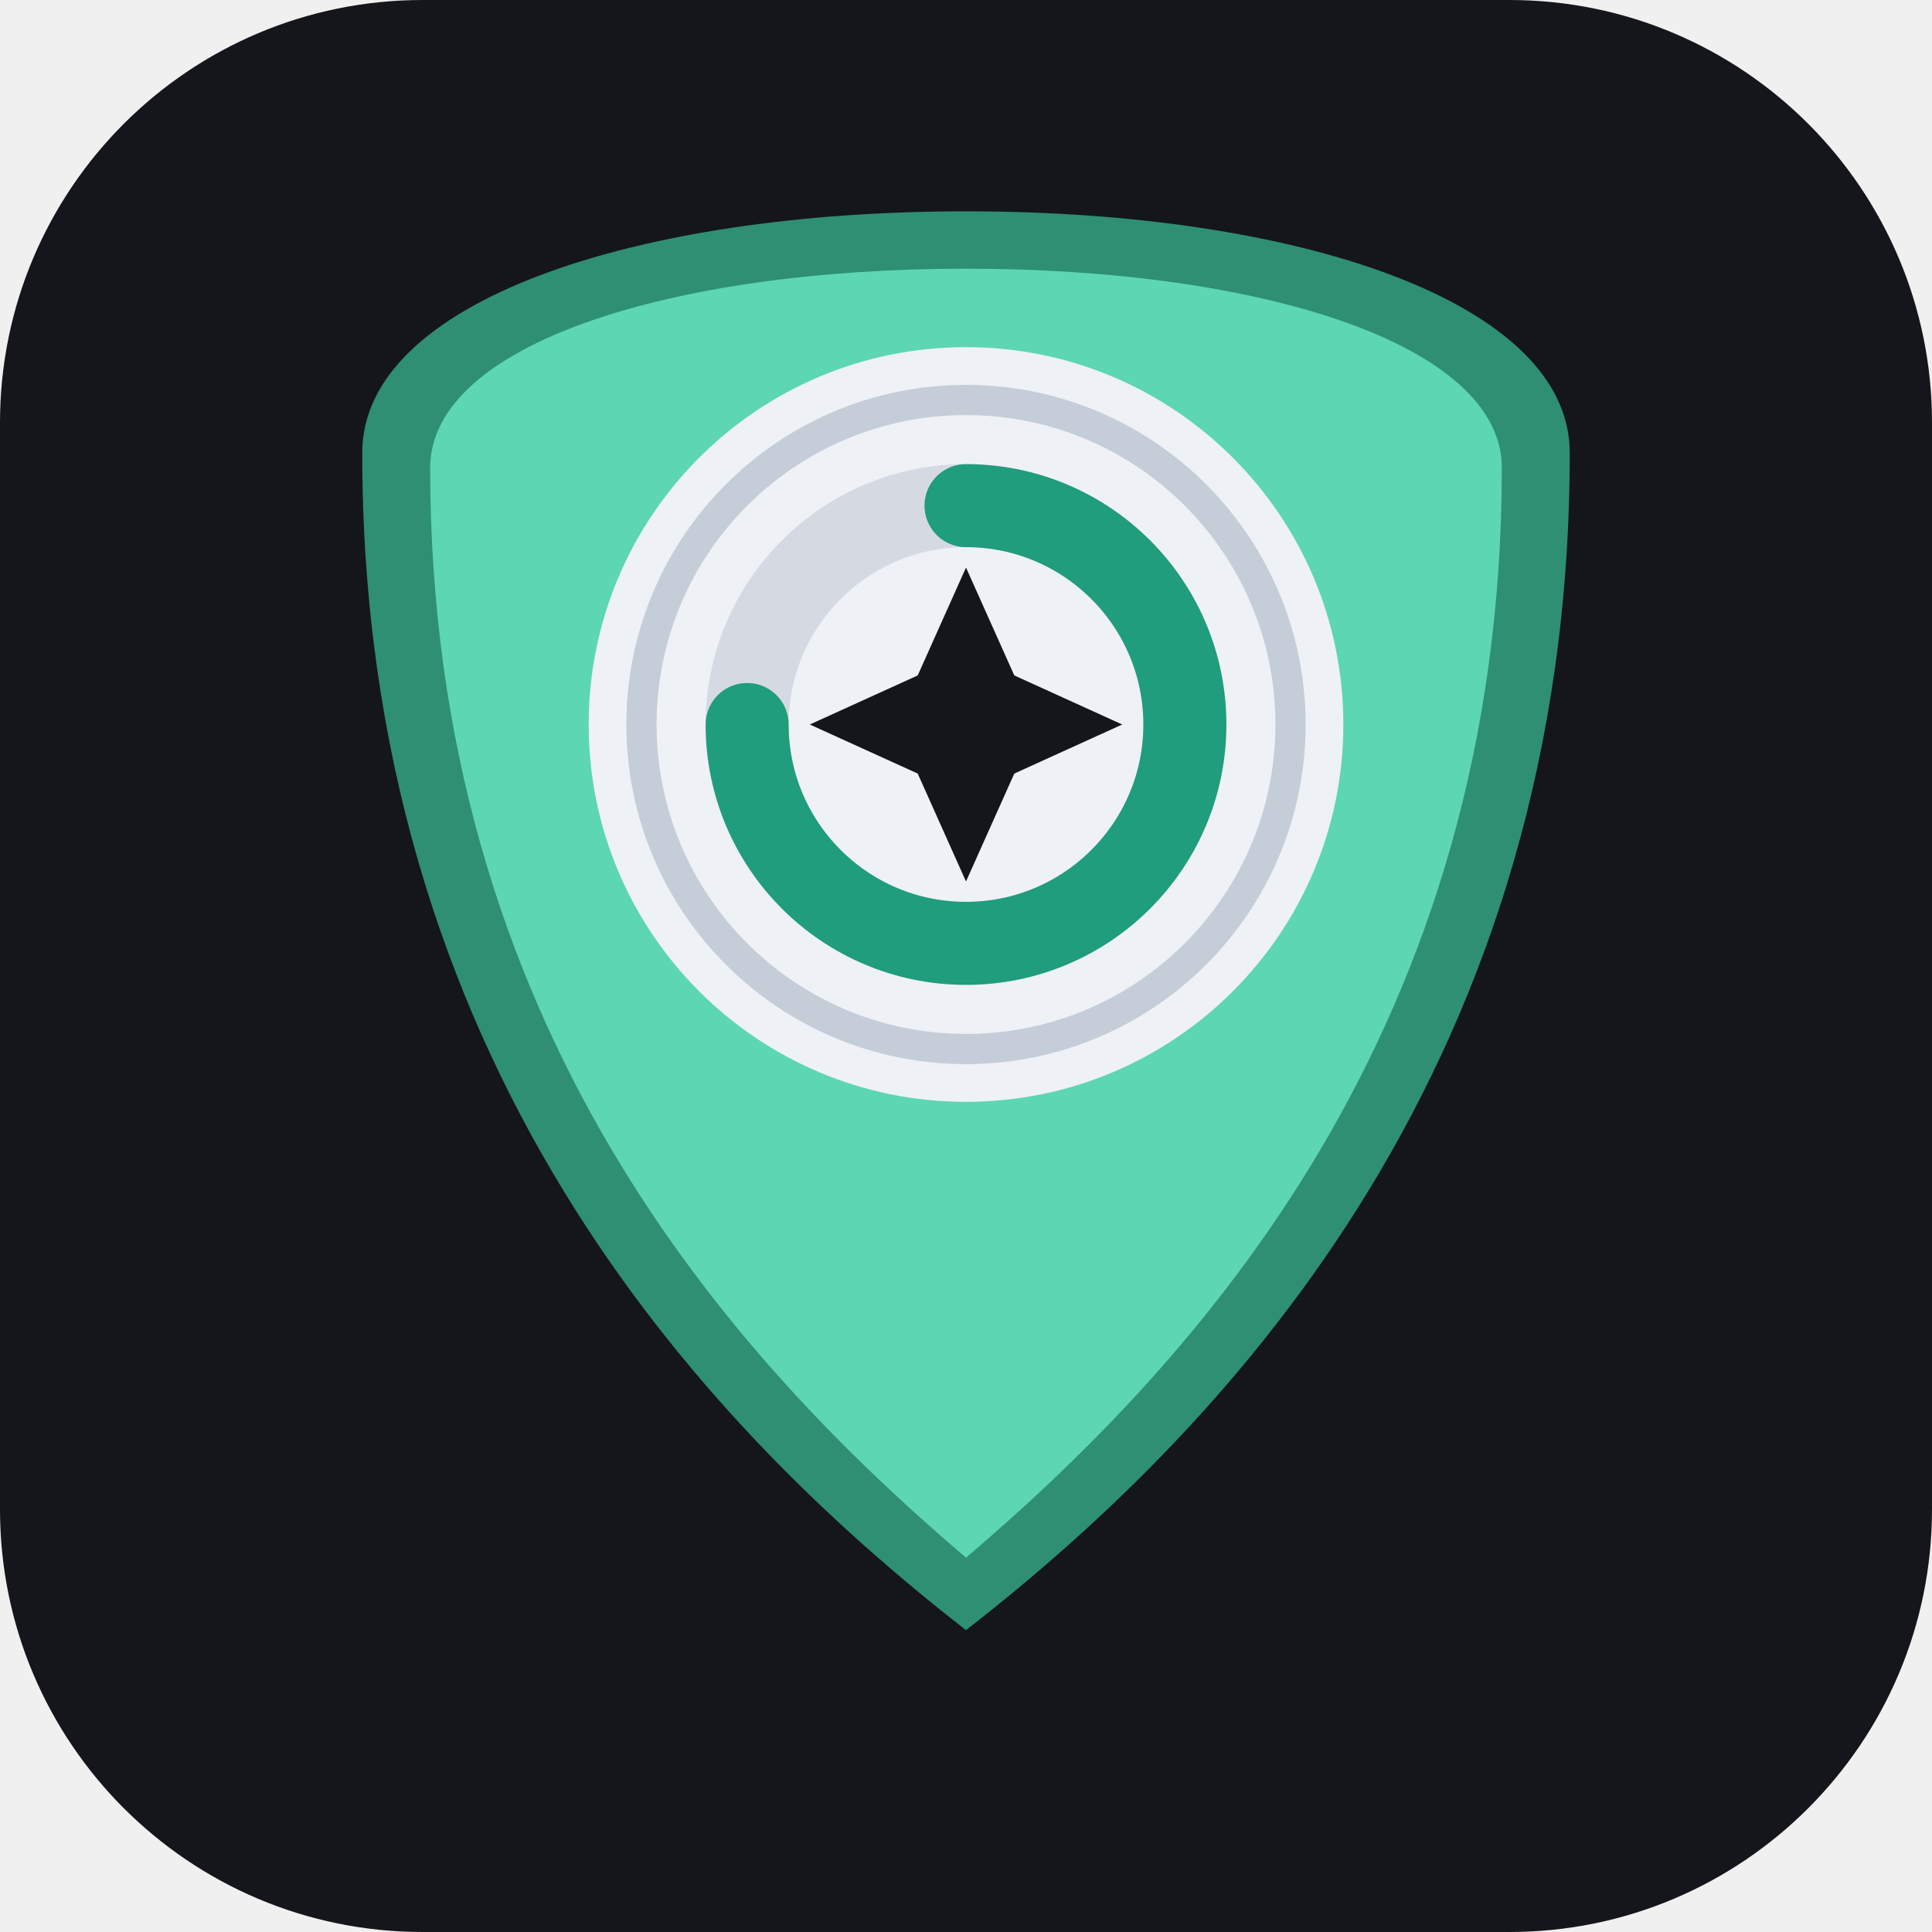
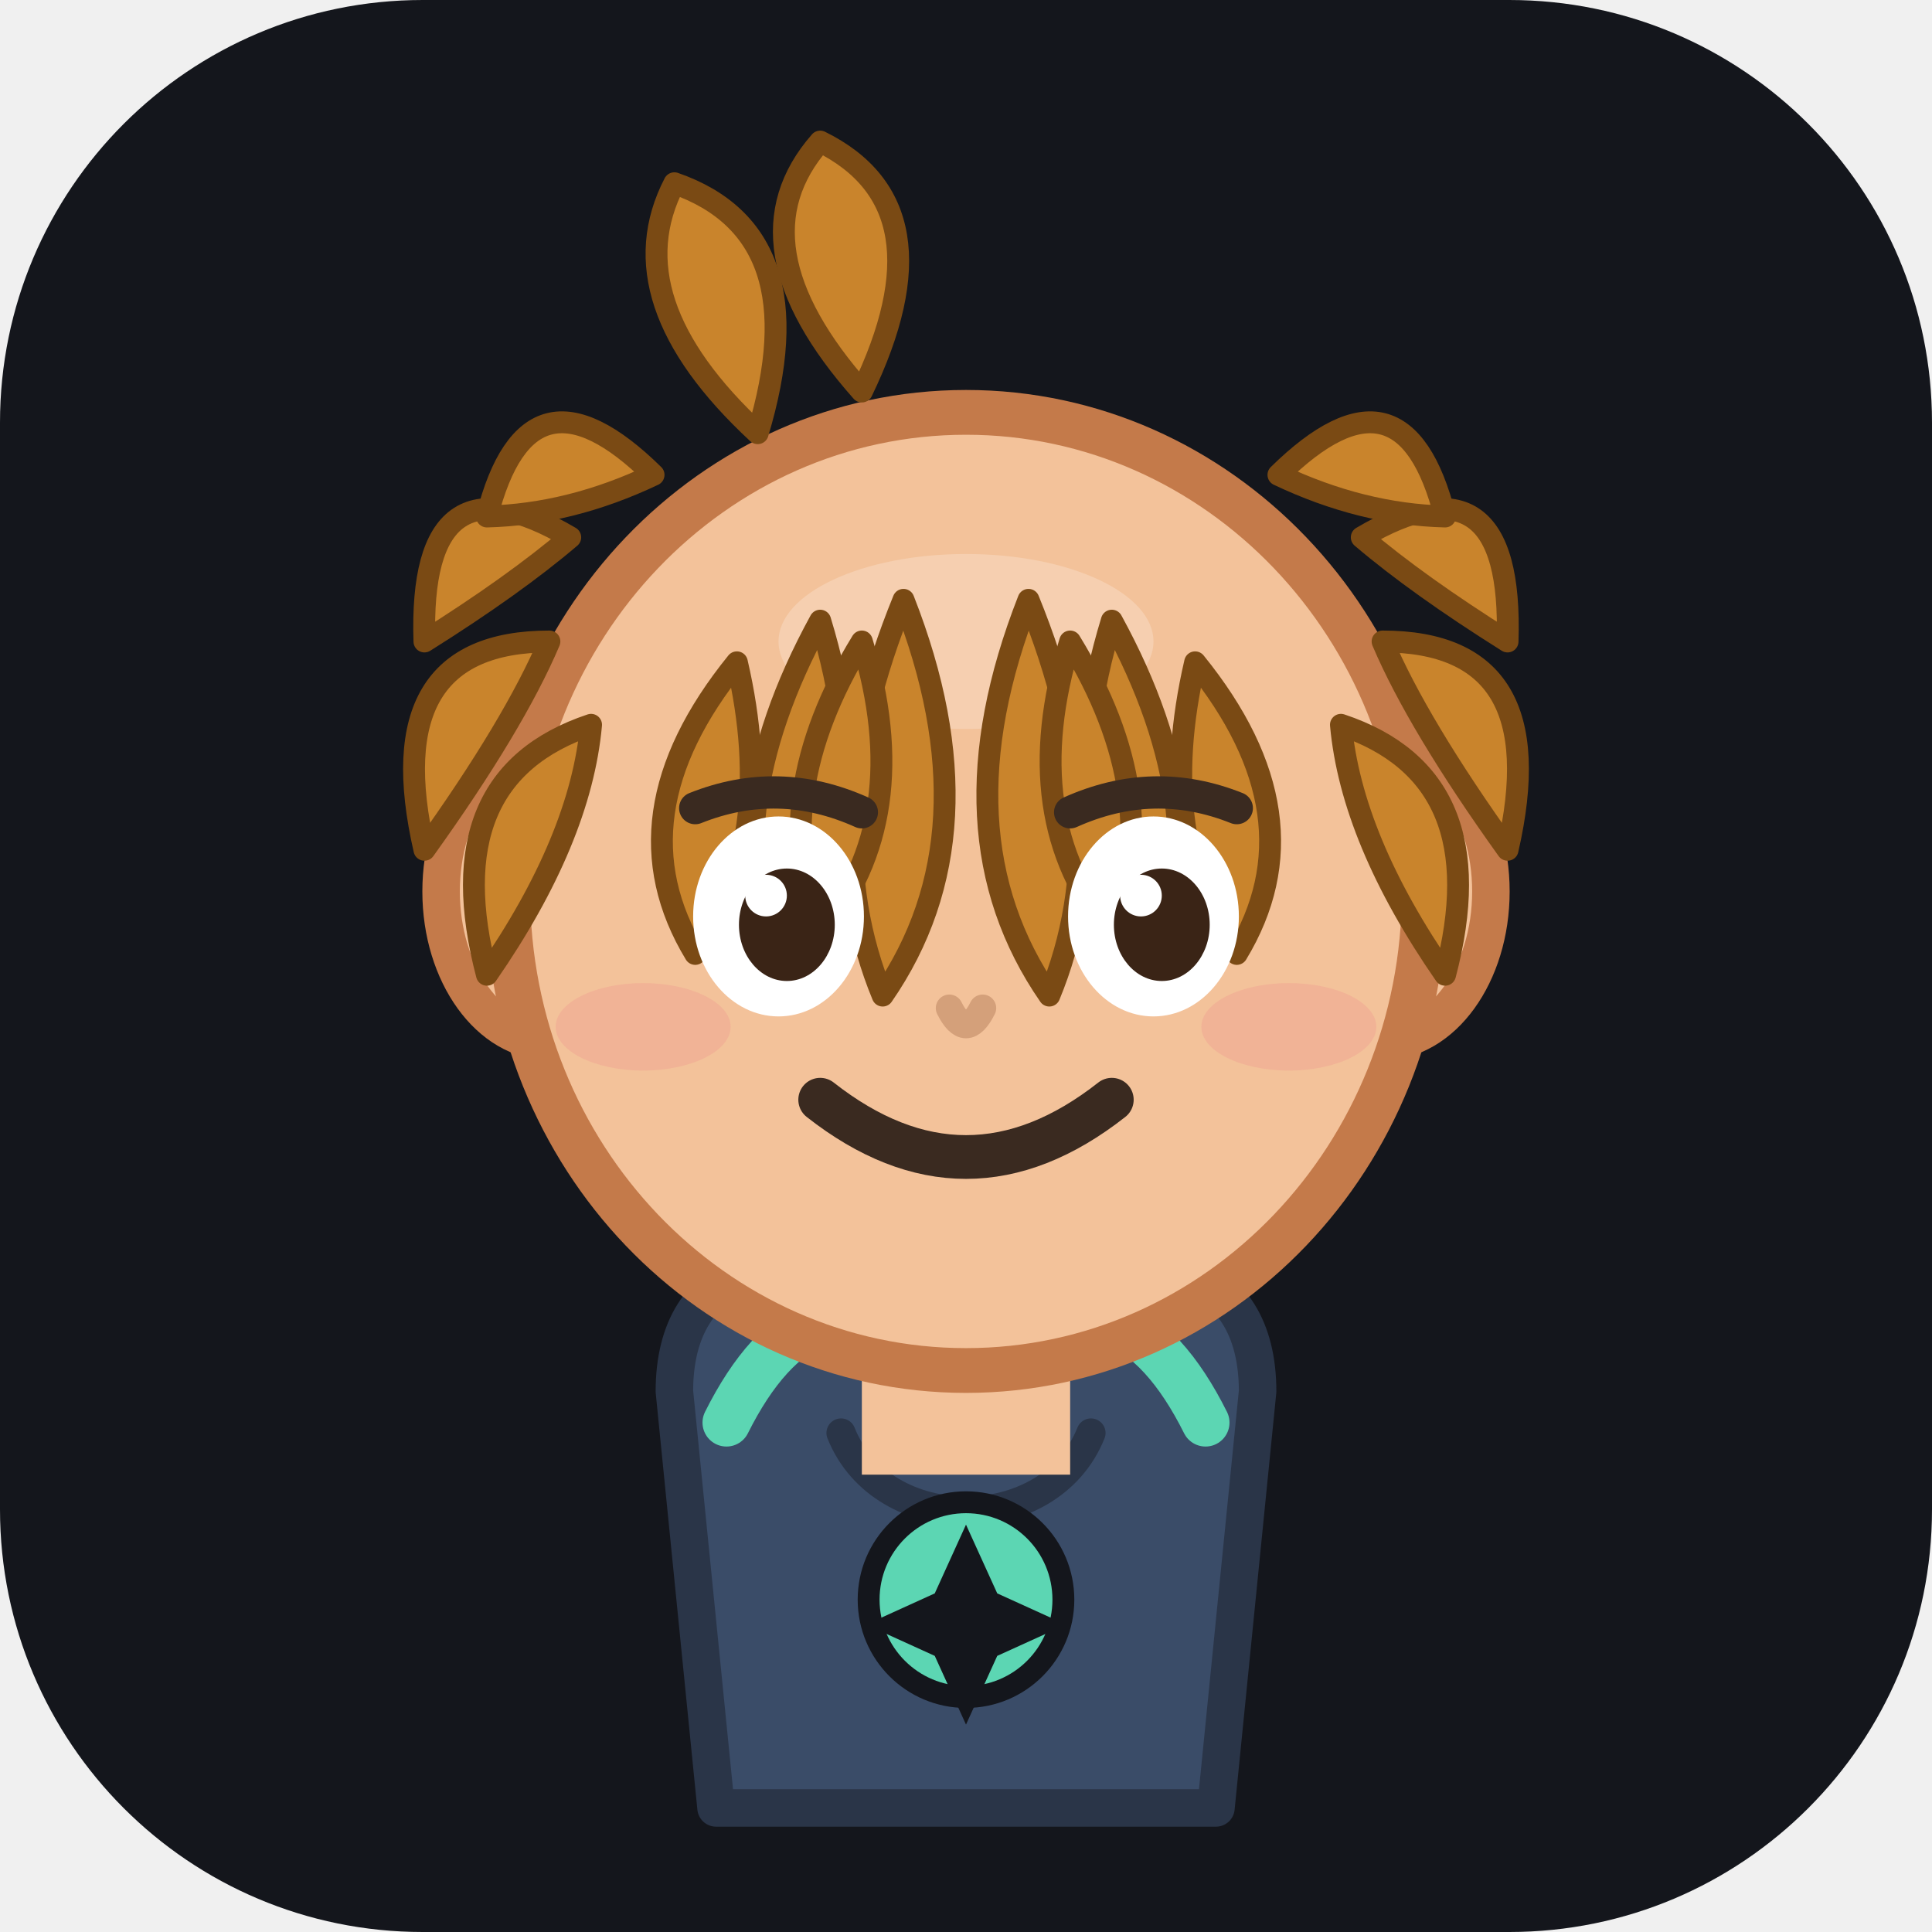
<svg xmlns="http://www.w3.org/2000/svg" viewBox="0 0 128 128">
  <rect width="128" height="128" rx="28" fill="#14161c" />
-   <path fill="#2f8f72" d="M24 30c0-10 18-16 40-16s40 6 40 16c0 40-22 64-40 78C46 94 24 70 24 30z" />
-   <path fill="#5CD6B3" d="M28.5 31c0-8.2 16-13.2 35.5-13.2S99.5 22.8 99.5 31c0 37-20 59-35.5 72.2C48.5 90 28.5 68 28.5 31z" />
-   <circle cx="64" cy="48" r="25" fill="#eef1f6" />
-   <circle cx="64" cy="48" r="21.5" fill="none" stroke="#c5cdd8" stroke-width="2" />
-   <circle cx="64" cy="48" r="14.5" fill="none" stroke="#d5dae2" stroke-width="5.5" />
-   <path d="M64 33.5 A14.5 14.5 0 1 1 49.5 48" fill="none" stroke="#1f9d7c" stroke-width="5.5" stroke-linecap="round" />
-   <path fill="#14161c" d="M64 37.6l3.2 7.15 7.15 3.25-7.15 3.25-3.2 7.15-3.2-7.15-7.15-3.25 7.15-3.25z" />
+   <g transform="translate(64 8) scale(1.38) translate(-40 -15)">
+     <path d="M26 76 C26 70 31 68 40 72 C49 68 54 70 54 76 L52 96 H28 Z" fill="#3a4c68" stroke="#2a3548" stroke-width="1.8" stroke-linejoin="round" />
+     <path d="M34 78 C36 83 44 83 46 78" fill="none" stroke="#2a3548" stroke-width="1.4" stroke-linecap="round" />
+     <path d="M28.5 77.5 C31 72.5 34.5 70.5 40 74 C45.5 70.5 49 72.5 51.5 77.5" fill="none" stroke="#5CD6B3" stroke-width="2.3" stroke-linecap="round" />
+     <circle cx="40" cy="86" r="5.2" fill="#14161c" />
+     <circle cx="40" cy="86" r="4.15" fill="#5CD6B3" />
+     <path fill="#14161c" d="M40 82.4l1.5 3.3 3.3 1.5-3.3 1.5-1.5 3.3-1.5-3.3-3.3-1.5 3.3-1.5z" />
+     <path d="M35 71 h10 v9 H35 Z" fill="#f3c29a" />
+     <ellipse cx="20" cy="52" rx="5.2" ry="7.2" fill="#f3c29a" stroke="#c47a4a" stroke-width="1.8" />
+     <ellipse cx="60" cy="52" rx="5.2" ry="7.2" fill="#f3c29a" stroke="#c47a4a" stroke-width="1.8" />
+     <ellipse cx="40" cy="52" rx="22" ry="23" fill="#f3c29a" stroke="#c47a4a" stroke-width="2.15" />
+     <ellipse cx="40" cy="40" rx="9" ry="4.2" fill="#fff" opacity=".22" />
+     <g fill="#c9842c" stroke="#7a4a14" stroke-width="1.05" stroke-linejoin="round">
+       <path d="M30.0 30.0 Q32.9 20.4 26.0 18.0 Q23.1 23.6 30.0 30.0 Z" />
+       <path d="M35.0 28.0 Q39.3 19.1 33.0 16.0 Q28.7 20.9 35.0 28.0 Z" />
+       <path d="M22.0 44.0 Q14.5 46.5 17.0 56.0 Q21.5 49.5 22.0 44.0 Z" />
+       <path d="M20.0 40.0 Q11.7 40.0 14.0 50.0 Q18.3 44.0 20.0 40.0 Z" />
+       <path d="M21.0 35.0 Q13.7 30.7 14.0 40.0 Q18.3 37.3 21.0 35.0 Z" />
+       <path d="M25.0 32.0 Q19.0 26.1 17.0 34.0 Q21.0 33.9 25.0 32.0 Z" />
+       <path d="M58.0 44.0 Q58.5 49.5 63.0 56.0 Q65.5 46.5 58.0 44.0 Z" />
+       <path d="M60.0 40.0 Q61.7 44.0 66.0 50.0 Q68.3 40.0 60.0 40.0 Z" />
+       <path d="M59.0 35.0 Q61.7 37.3 66.0 40.0 Q66.3 30.7 59.0 35.0 Z" />
+       <path d="M55.0 32.0 Q59.0 33.9 63.0 34.0 Q61.0 26.1 55.0 32.0 Z" />
+       <path d="M29.0 41.0 Q23.0 48.4 27.0 55.0 Q31.0 49.6 29.0 41.0 Z" />
+       <path d="M33.0 39.0 Q27.8 48.5 31.0 56.0 Q36.2 49.5 33.0 39.0 Z" />
+       <path d="M37.0 38.0 Q32.6 48.8 36.0 57.0 Q41.4 49.2 37.0 38.0 Z" />
+       <path d="M43.0 38.0 Q38.6 49.2 44.0 57.0 Q47.4 48.8 43.0 38.0 Z" />
+       <path d="M47.0 39.0 Q43.8 49.5 49.0 56.0 Q52.2 48.5 47.0 39.0 Z" />
+       <path d="M51.0 41.0 Q49.0 49.6 53.0 55.0 Q57.0 48.4 51.0 41.0 Z" />
+       <path d="M35.0 40.0 Q30.4 47.5 33.0 54.0 Q37.6 48.5 35.0 40.0 Z" />
+       <path d="M45.0 40.0 Q42.4 48.5 47.0 54.0 Q49.6 47.5 45.0 40.0 Z" />
+     </g>
+     <path d="M27 48 Q31 46.4 35 48.2" fill="none" stroke="#3a2a20" stroke-width="1.55" stroke-linecap="round" />
+     <path d="M53 48 Q49 46.4 45 48.2" fill="none" stroke="#3a2a20" stroke-width="1.55" stroke-linecap="round" />
+     <ellipse cx="31" cy="53.2" rx="4.1" ry="4.8" fill="#fff" />
+     <ellipse cx="49" cy="53.2" rx="4.1" ry="4.8" fill="#fff" />
+     <ellipse cx="31.4" cy="53.6" rx="2.3" ry="2.7" fill="#3a2416" />
+     <ellipse cx="49.4" cy="53.6" rx="2.3" ry="2.7" fill="#3a2416" />
+     <circle cx="30.4" cy="52.2" r="1" fill="#fff" />
+     <circle cx="48.4" cy="52.2" r="1" fill="#fff" />
+     <ellipse cx="24.5" cy="58.5" rx="4.2" ry="2.1" fill="#f0a090" opacity=".45" />
+     <ellipse cx="55.5" cy="58.5" rx="4.2" ry="2.1" fill="#f0a090" opacity=".45" />
+     <path d="M39.2 57.6 Q40 59.2 40.8 57.6" fill="none" stroke="#d4a07a" stroke-width="1.3" stroke-linecap="round" />
+     <path d="M33 62 Q40 67.5 47 62" fill="none" stroke="#3a2a20" stroke-width="2.1" stroke-linecap="round" />
+   </g>
</svg>
